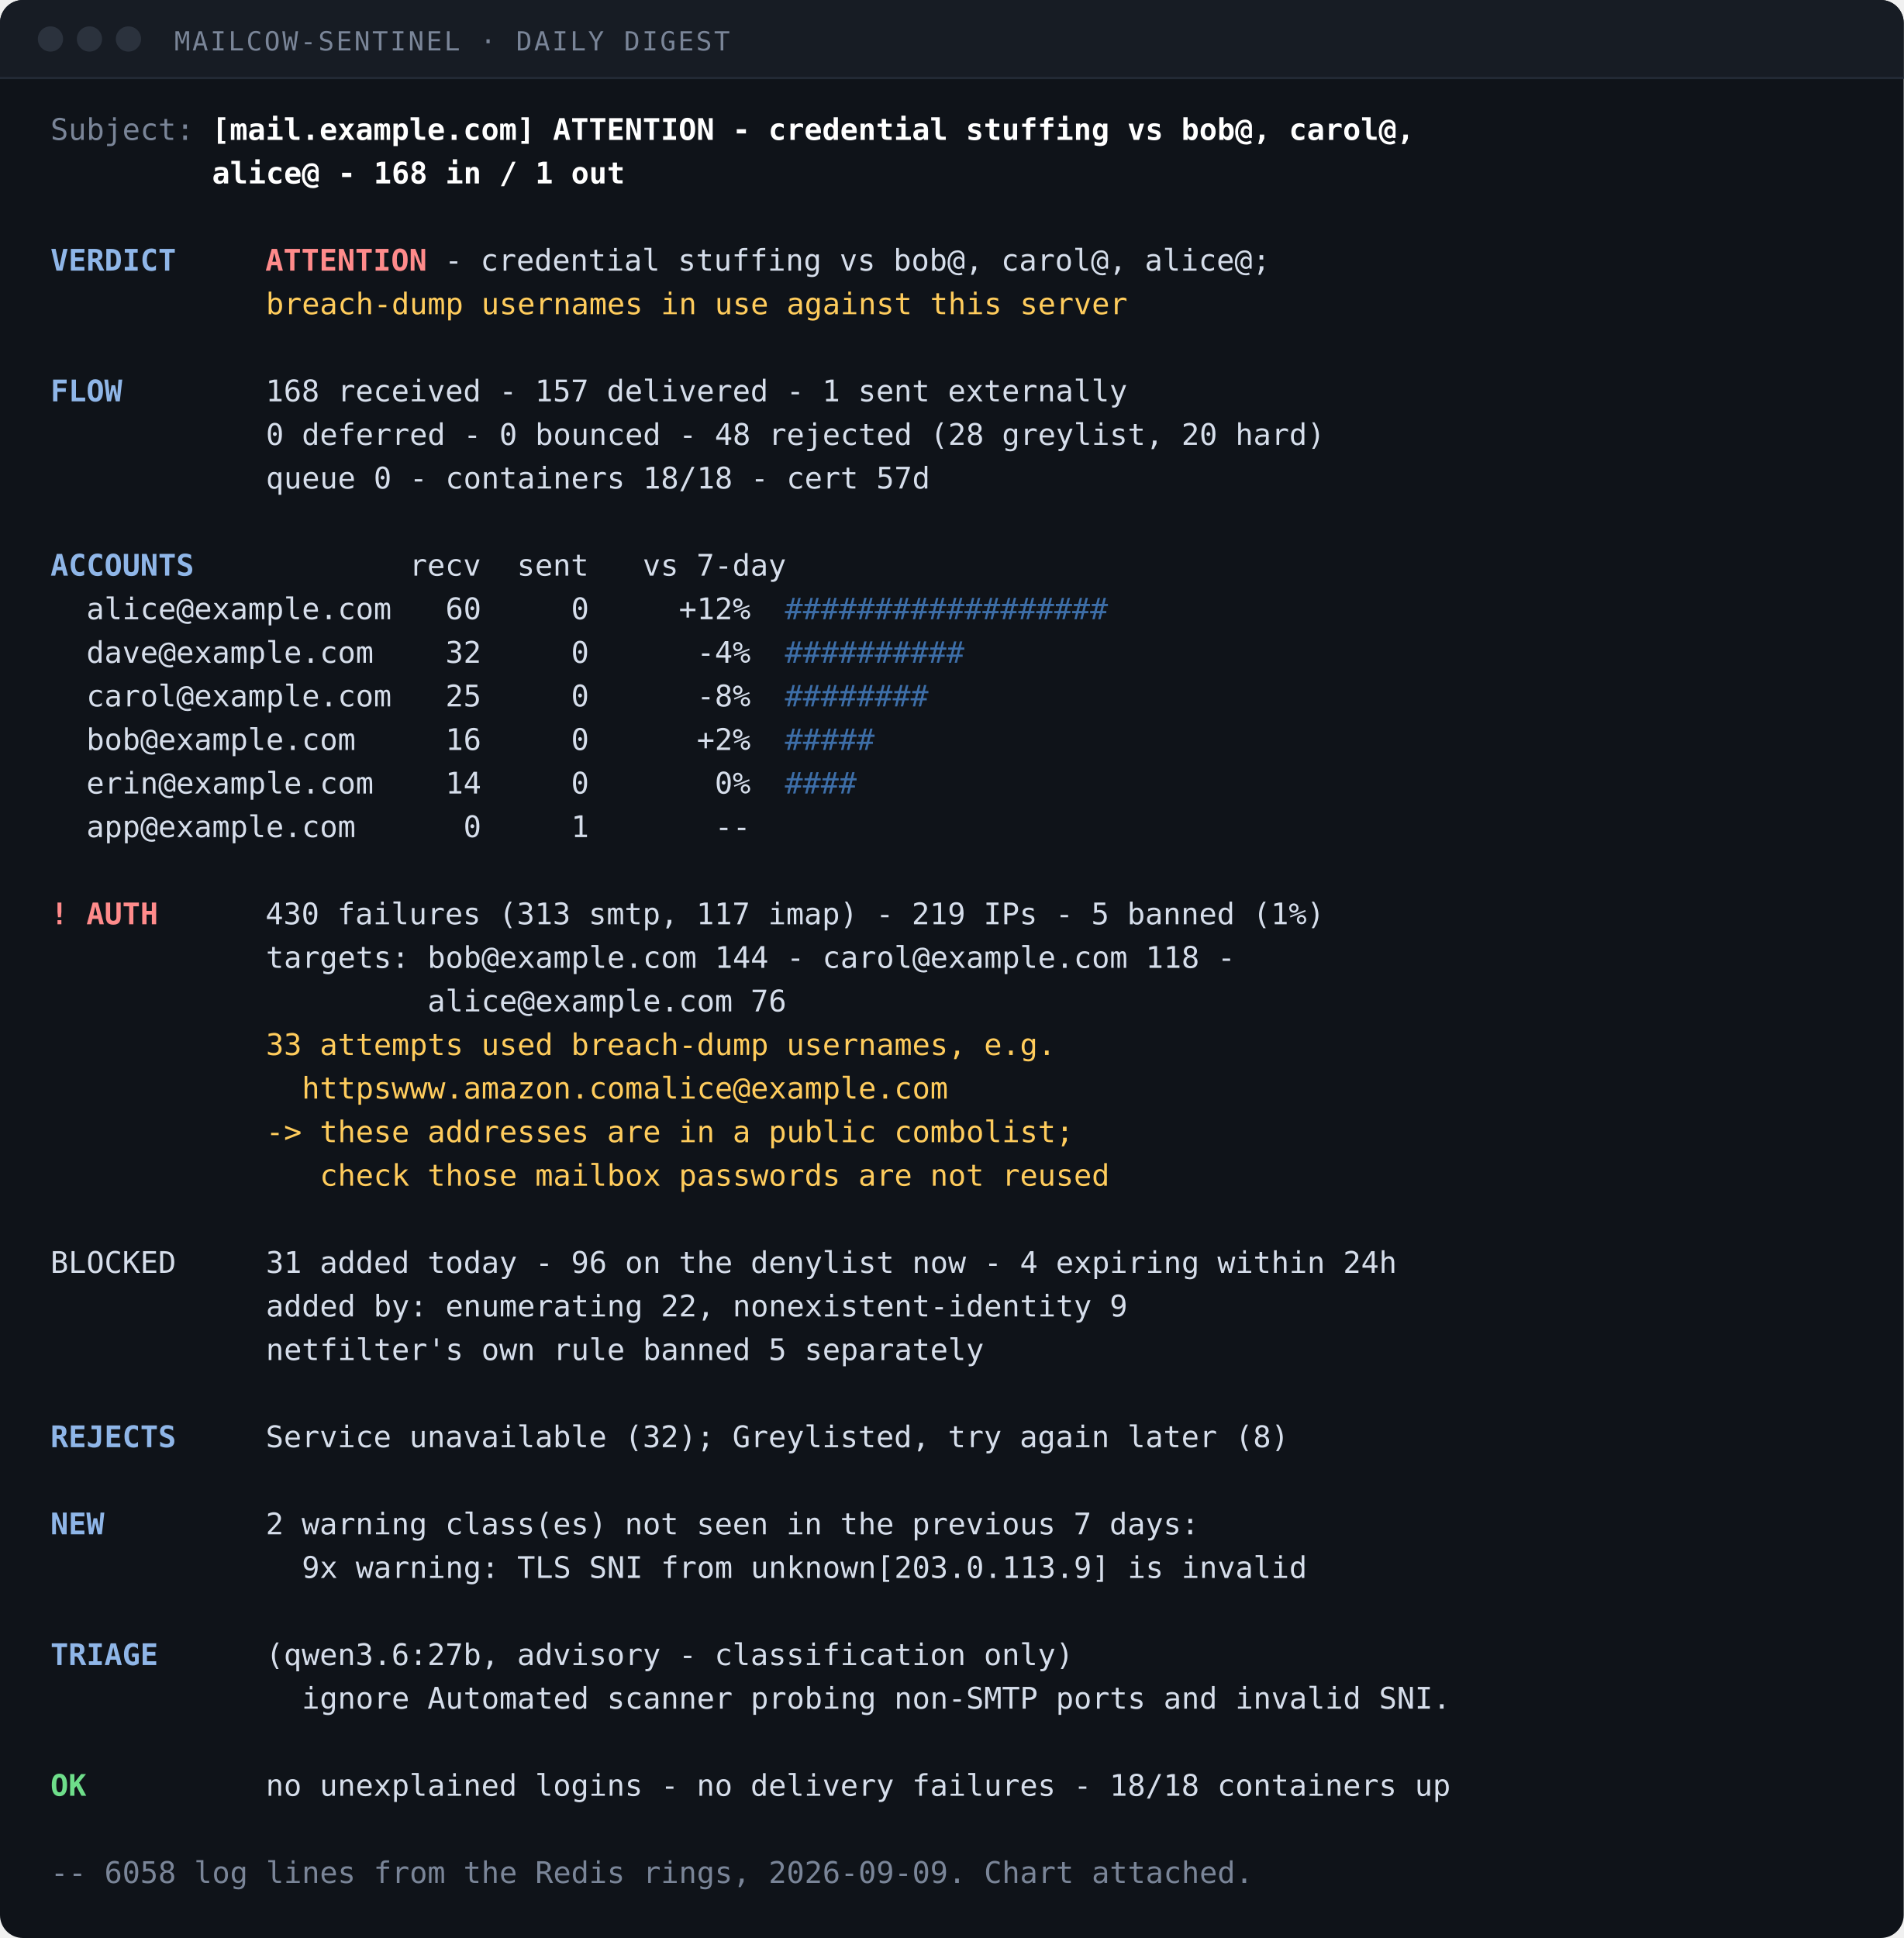
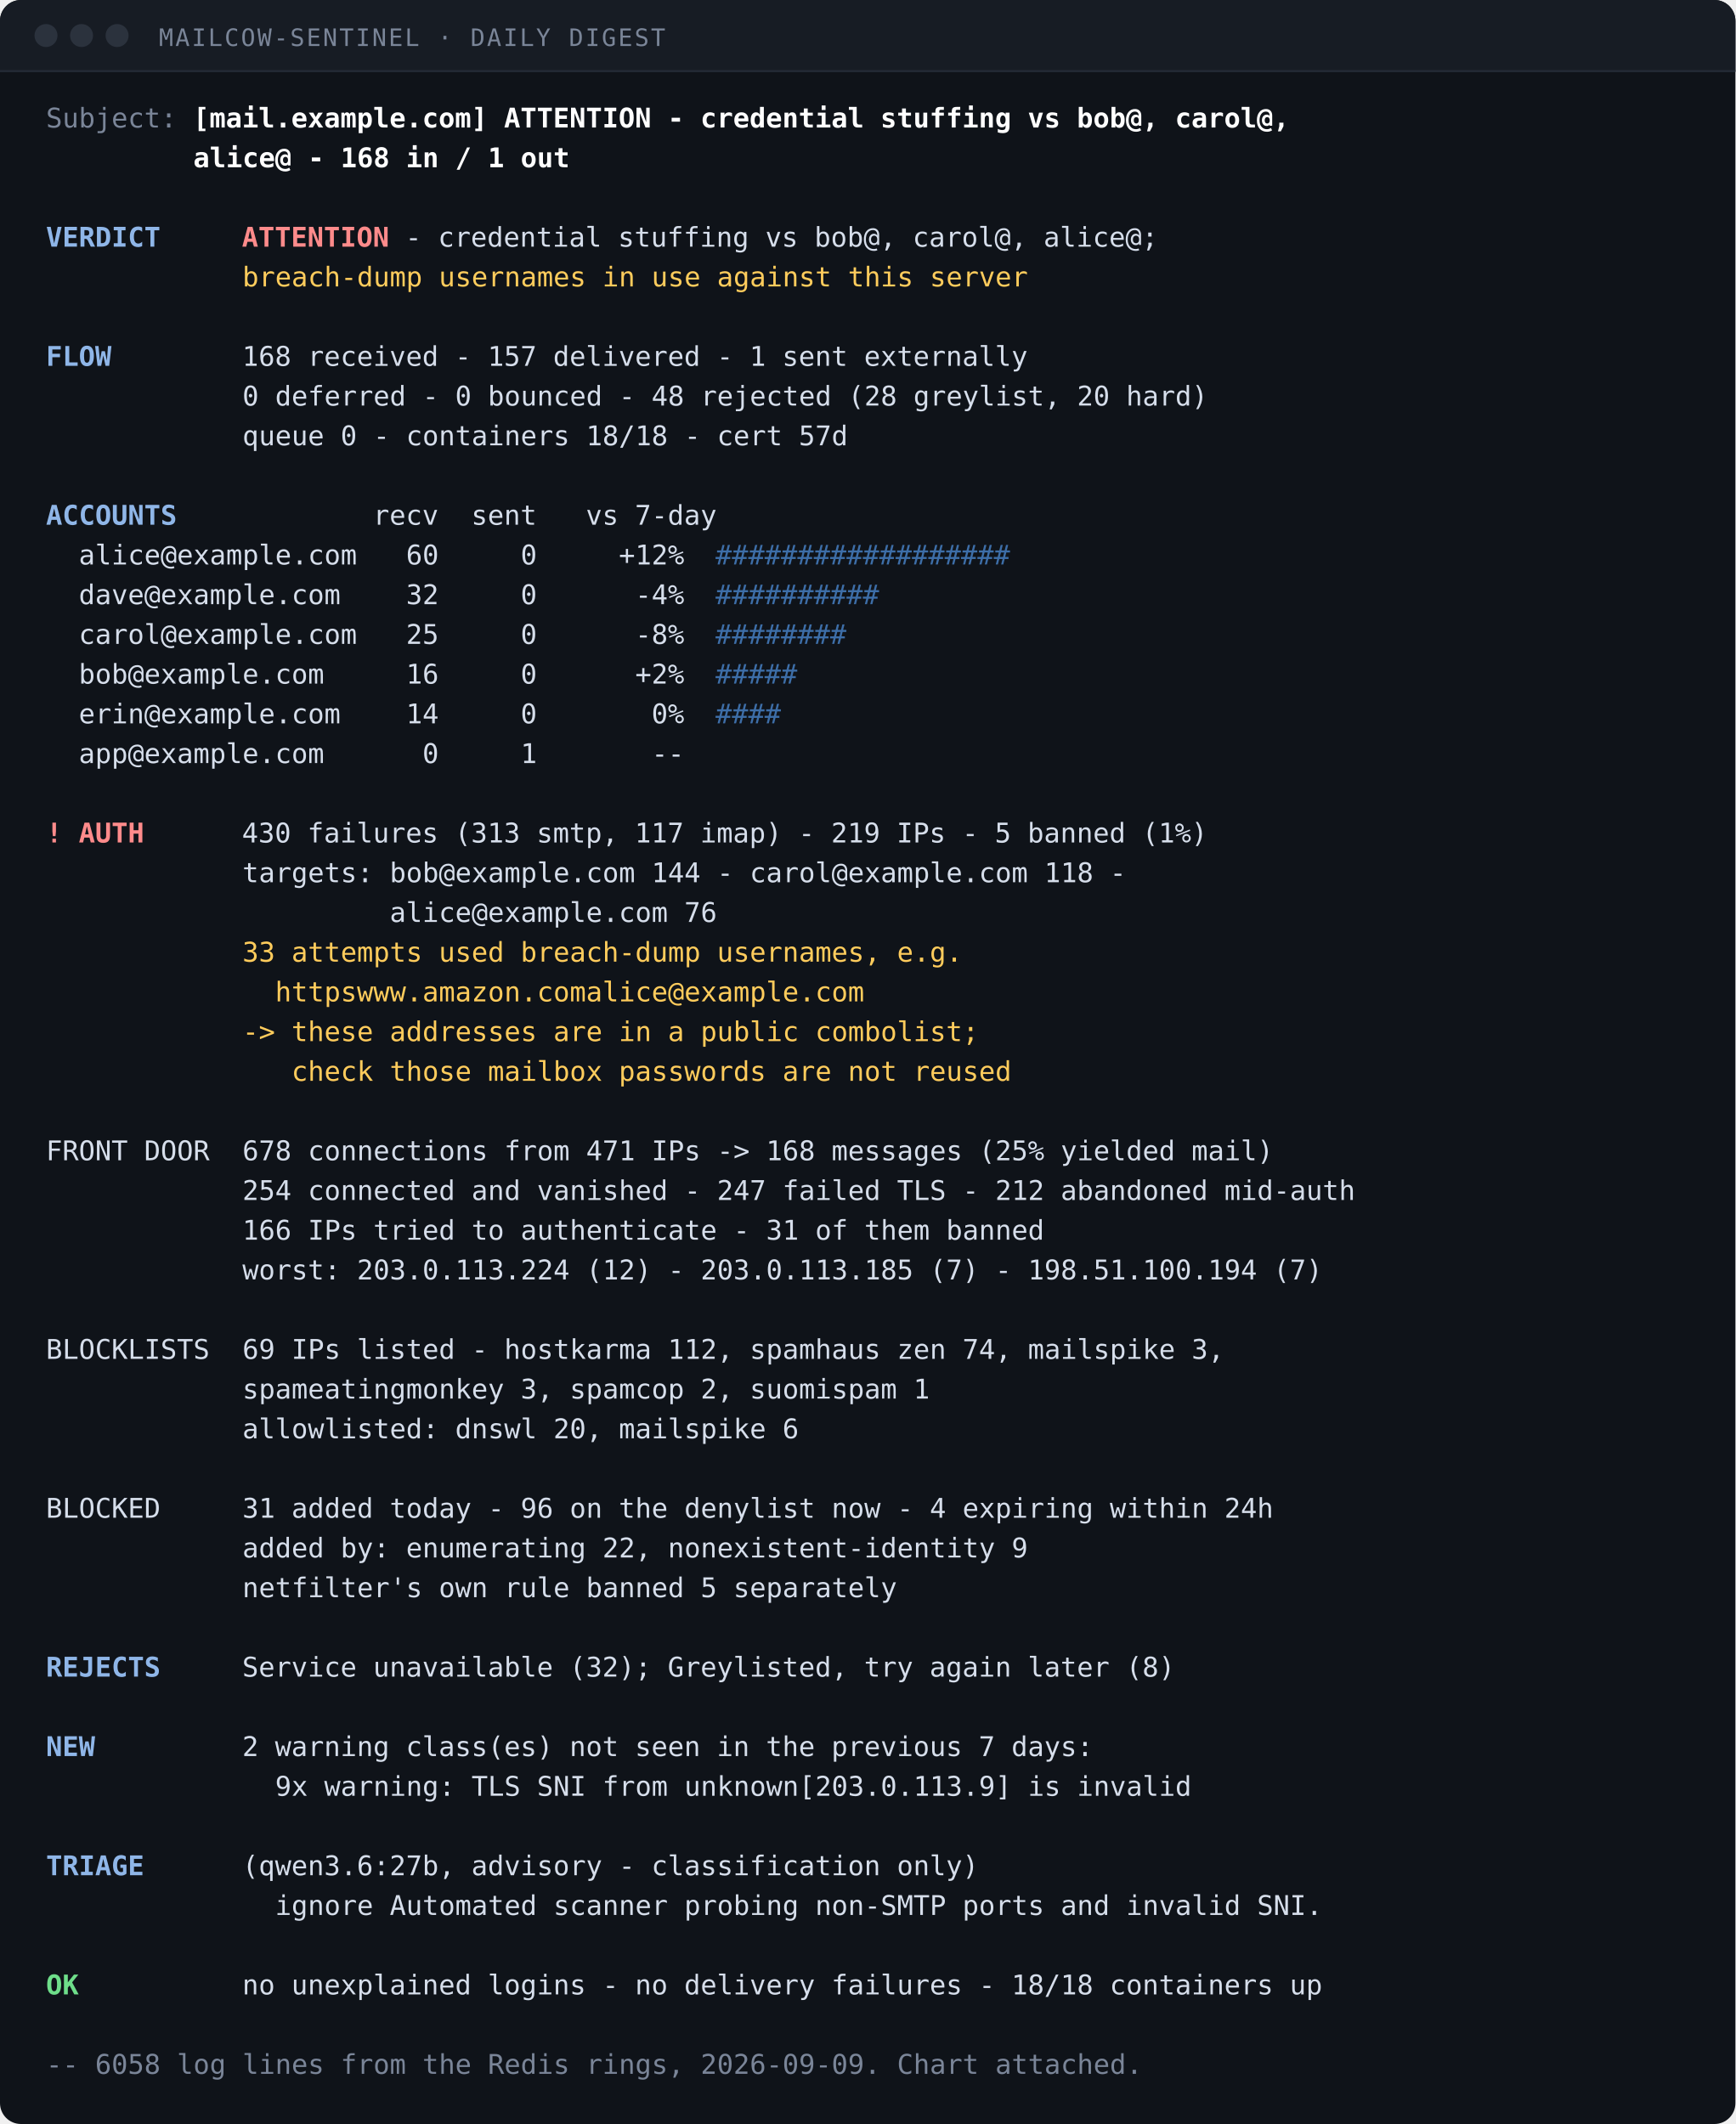
- <svg xmlns="http://www.w3.org/2000/svg" width="830" height="845" viewBox="0 0 830 845" role="img" aria-label="A mailcow-sentinel daily digest email, 37 lines, showing a      verdict of ATTENTION for credential stuffing, mail flow totals, per-mailbox      volumes, an authentication attack summary and a health line.">
-   <rect width="830" height="845" rx="10" fill="#0f1319" />
+ <svg xmlns="http://www.w3.org/2000/svg" width="830" height="1016" viewBox="0 0 830 1016" role="img" aria-label="A mailcow-sentinel daily digest email, 37 lines, showing a      verdict of ATTENTION for credential stuffing, mail flow totals, per-mailbox      volumes, an authentication attack summary and a health line.">
+   <rect width="830" height="1016" rx="10" fill="#0f1319" />
  <path d="M0 10a10 10 0 0 1 10-10h810a10 10 0 0 1 10 10v24H0z" fill="#171c24" />
  <line x1="0" y1="34" x2="830" y2="34" stroke="#232a35" />
  <circle cx="22" cy="17" r="5.5" fill="#2b323d" />
  <circle cx="39" cy="17" r="5.5" fill="#2b323d" />
  <circle cx="56" cy="17" r="5.5" fill="#2b323d" />
  <text x="76" y="22" fill="#7a8598" font-size="11.5" font-family="ui-monospace, SFMono-Regular, Menlo, Consolas, monospace" letter-spacing="0.08em">MAILCOW-SENTINEL · DAILY DIGEST</text>
  <g font-family="ui-monospace, SFMono-Regular, Menlo, Consolas, monospace" font-size="13">
    <text x="22.0" y="61" fill="#7a8598" xml:space="preserve">Subject:</text>
    <text x="84.5" y="61" fill="#ffffff" font-weight="600" xml:space="preserve"> [mail.example.com] ATTENTION - credential stuffing vs bob@, carol@,</text>
    <text x="22.0" y="80" fill="#ffffff" font-weight="600" xml:space="preserve">         alice@ - 168 in / 1 out</text>
    <text x="22.0" y="118" fill="#8fb6e8" font-weight="600" xml:space="preserve">VERDICT</text>
    <text x="76.7" y="118" fill="#d6deeb" xml:space="preserve">     </text>
    <text x="115.7" y="118" fill="#ff8b8b" font-weight="600" xml:space="preserve">ATTENTION</text>
    <text x="186.0" y="118" fill="#d6deeb" xml:space="preserve"> - credential stuffing vs bob@, carol@, alice@;</text>
    <text x="22.0" y="137" fill="#ffcc5c" xml:space="preserve">            breach-dump usernames in use against this server</text>
    <text x="22.0" y="175" fill="#8fb6e8" font-weight="600" xml:space="preserve">FLOW</text>
    <text x="53.2" y="175" fill="#d6deeb" xml:space="preserve">        168 received - 157 delivered - 1 sent externally</text>
    <text x="22.0" y="194" fill="#d6deeb" xml:space="preserve">            0 deferred - 0 bounced - 48 rejected (28 greylist, 20 hard)</text>
    <text x="22.0" y="213" fill="#d6deeb" xml:space="preserve">            queue 0 - containers 18/18 - cert 57d</text>
    <text x="22.0" y="251" fill="#8fb6e8" font-weight="600" xml:space="preserve">ACCOUNTS</text>
    <text x="84.5" y="251" fill="#d6deeb" xml:space="preserve">            recv  sent   vs 7-day</text>
    <text x="22.0" y="270" fill="#d6deeb" xml:space="preserve">  alice@example.com   60     0     +12%  </text>
    <text x="342.2" y="270" fill="#3d6ea8" xml:space="preserve">##################</text>
    <text x="22.0" y="289" fill="#d6deeb" xml:space="preserve">  dave@example.com    32     0      -4%  </text>
    <text x="342.2" y="289" fill="#3d6ea8" xml:space="preserve">##########</text>
    <text x="22.0" y="308" fill="#d6deeb" xml:space="preserve">  carol@example.com   25     0      -8%  </text>
    <text x="342.2" y="308" fill="#3d6ea8" xml:space="preserve">########</text>
    <text x="22.0" y="327" fill="#d6deeb" xml:space="preserve">  bob@example.com     16     0      +2%  </text>
    <text x="342.2" y="327" fill="#3d6ea8" xml:space="preserve">#####</text>
    <text x="22.0" y="346" fill="#d6deeb" xml:space="preserve">  erin@example.com    14     0       0%  </text>
    <text x="342.2" y="346" fill="#3d6ea8" xml:space="preserve">####</text>
    <text x="22.0" y="365" fill="#d6deeb" xml:space="preserve">  app@example.com      0     1       --</text>
    <text x="22.0" y="403" fill="#ff8b8b" font-weight="600" xml:space="preserve">! AUTH     </text>
    <text x="107.9" y="403" fill="#d6deeb" xml:space="preserve"> 430 failures (313 smtp, 117 imap) - 219 IPs - 5 banned (1%)</text>
    <text x="22.0" y="422" fill="#d6deeb" xml:space="preserve">            targets: bob@example.com 144 - carol@example.com 118 -</text>
    <text x="22.0" y="441" fill="#d6deeb" xml:space="preserve">                     alice@example.com 76</text>
    <text x="22.0" y="460" fill="#ffcc5c" xml:space="preserve">            33 attempts used breach-dump usernames, e.g.</text>
    <text x="22.0" y="479" fill="#ffcc5c" xml:space="preserve">              httpswww.amazon.comalice@example.com</text>
    <text x="22.0" y="498" fill="#ffcc5c" xml:space="preserve">            -&gt; these addresses are in a public combolist;</text>
    <text x="22.0" y="517" fill="#ffcc5c" xml:space="preserve">               check those mailbox passwords are not reused</text>
-     <text x="22.0" y="555" fill="#d6deeb" xml:space="preserve">BLOCKED     31 added today - 96 on the denylist now - 4 expiring within 24h</text>
-     <text x="22.0" y="574" fill="#d6deeb" xml:space="preserve">            added by: enumerating 22, nonexistent-identity 9</text>
-     <text x="22.0" y="593" fill="#d6deeb" xml:space="preserve">            netfilter's own rule banned 5 separately</text>
-     <text x="22.0" y="631" fill="#8fb6e8" font-weight="600" xml:space="preserve">REJECTS</text>
-     <text x="76.7" y="631" fill="#d6deeb" xml:space="preserve">     Service unavailable (32); Greylisted, try again later (8)</text>
-     <text x="22.0" y="669" fill="#8fb6e8" font-weight="600" xml:space="preserve">NEW</text>
-     <text x="45.4" y="669" fill="#d6deeb" xml:space="preserve">         2 warning class(es) not seen in the previous 7 days:</text>
-     <text x="22.0" y="688" fill="#d6deeb" xml:space="preserve">              9x warning: TLS SNI from unknown[203.0.113.9] is invalid</text>
-     <text x="22.0" y="726" fill="#8fb6e8" font-weight="600" xml:space="preserve">TRIAGE</text>
-     <text x="68.9" y="726" fill="#d6deeb" xml:space="preserve">      (qwen3.6:27b, advisory - classification only)</text>
-     <text x="22.0" y="745" fill="#d6deeb" xml:space="preserve">              ignore Automated scanner probing non-SMTP ports and invalid SNI.</text>
-     <text x="22.0" y="783" fill="#6ede8a" font-weight="600" xml:space="preserve">OK</text>
-     <text x="37.6" y="783" fill="#d6deeb" xml:space="preserve">          no unexplained logins - no delivery failures - 18/18 containers up</text>
-     <text x="22.0" y="821" fill="#7a8598" xml:space="preserve">-- 6058 log lines from the Redis rings, 2026-09-09. Chart attached.</text>
+     <text x="22.0" y="555" fill="#d6deeb" xml:space="preserve">FRONT DOOR  678 connections from 471 IPs -&gt; 168 messages (25% yielded mail)</text>
+     <text x="22.0" y="574" fill="#d6deeb" xml:space="preserve">            254 connected and vanished - 247 failed TLS - 212 abandoned mid-auth</text>
+     <text x="22.0" y="593" fill="#d6deeb" xml:space="preserve">            166 IPs tried to authenticate - 31 of them banned</text>
+     <text x="22.0" y="612" fill="#d6deeb" xml:space="preserve">            worst: 203.0.113.224 (12) - 203.0.113.185 (7) - 198.51.100.194 (7)</text>
+     <text x="22.0" y="650" fill="#d6deeb" xml:space="preserve">BLOCKLISTS  69 IPs listed - hostkarma 112, spamhaus zen 74, mailspike 3,</text>
+     <text x="22.0" y="669" fill="#d6deeb" xml:space="preserve">            spameatingmonkey 3, spamcop 2, suomispam 1</text>
+     <text x="22.0" y="688" fill="#d6deeb" xml:space="preserve">            allowlisted: dnswl 20, mailspike 6</text>
+     <text x="22.0" y="726" fill="#d6deeb" xml:space="preserve">BLOCKED     31 added today - 96 on the denylist now - 4 expiring within 24h</text>
+     <text x="22.0" y="745" fill="#d6deeb" xml:space="preserve">            added by: enumerating 22, nonexistent-identity 9</text>
+     <text x="22.0" y="764" fill="#d6deeb" xml:space="preserve">            netfilter's own rule banned 5 separately</text>
+     <text x="22.0" y="802" fill="#8fb6e8" font-weight="600" xml:space="preserve">REJECTS</text>
+     <text x="76.7" y="802" fill="#d6deeb" xml:space="preserve">     Service unavailable (32); Greylisted, try again later (8)</text>
+     <text x="22.0" y="840" fill="#8fb6e8" font-weight="600" xml:space="preserve">NEW</text>
+     <text x="45.4" y="840" fill="#d6deeb" xml:space="preserve">         2 warning class(es) not seen in the previous 7 days:</text>
+     <text x="22.0" y="859" fill="#d6deeb" xml:space="preserve">              9x warning: TLS SNI from unknown[203.0.113.9] is invalid</text>
+     <text x="22.0" y="897" fill="#8fb6e8" font-weight="600" xml:space="preserve">TRIAGE</text>
+     <text x="68.9" y="897" fill="#d6deeb" xml:space="preserve">      (qwen3.6:27b, advisory - classification only)</text>
+     <text x="22.0" y="916" fill="#d6deeb" xml:space="preserve">              ignore Automated scanner probing non-SMTP ports and invalid SNI.</text>
+     <text x="22.0" y="954" fill="#6ede8a" font-weight="600" xml:space="preserve">OK</text>
+     <text x="37.6" y="954" fill="#d6deeb" xml:space="preserve">          no unexplained logins - no delivery failures - 18/18 containers up</text>
+     <text x="22.0" y="992" fill="#7a8598" xml:space="preserve">-- 6058 log lines from the Redis rings, 2026-09-09. Chart attached.</text>
  </g>
</svg>
